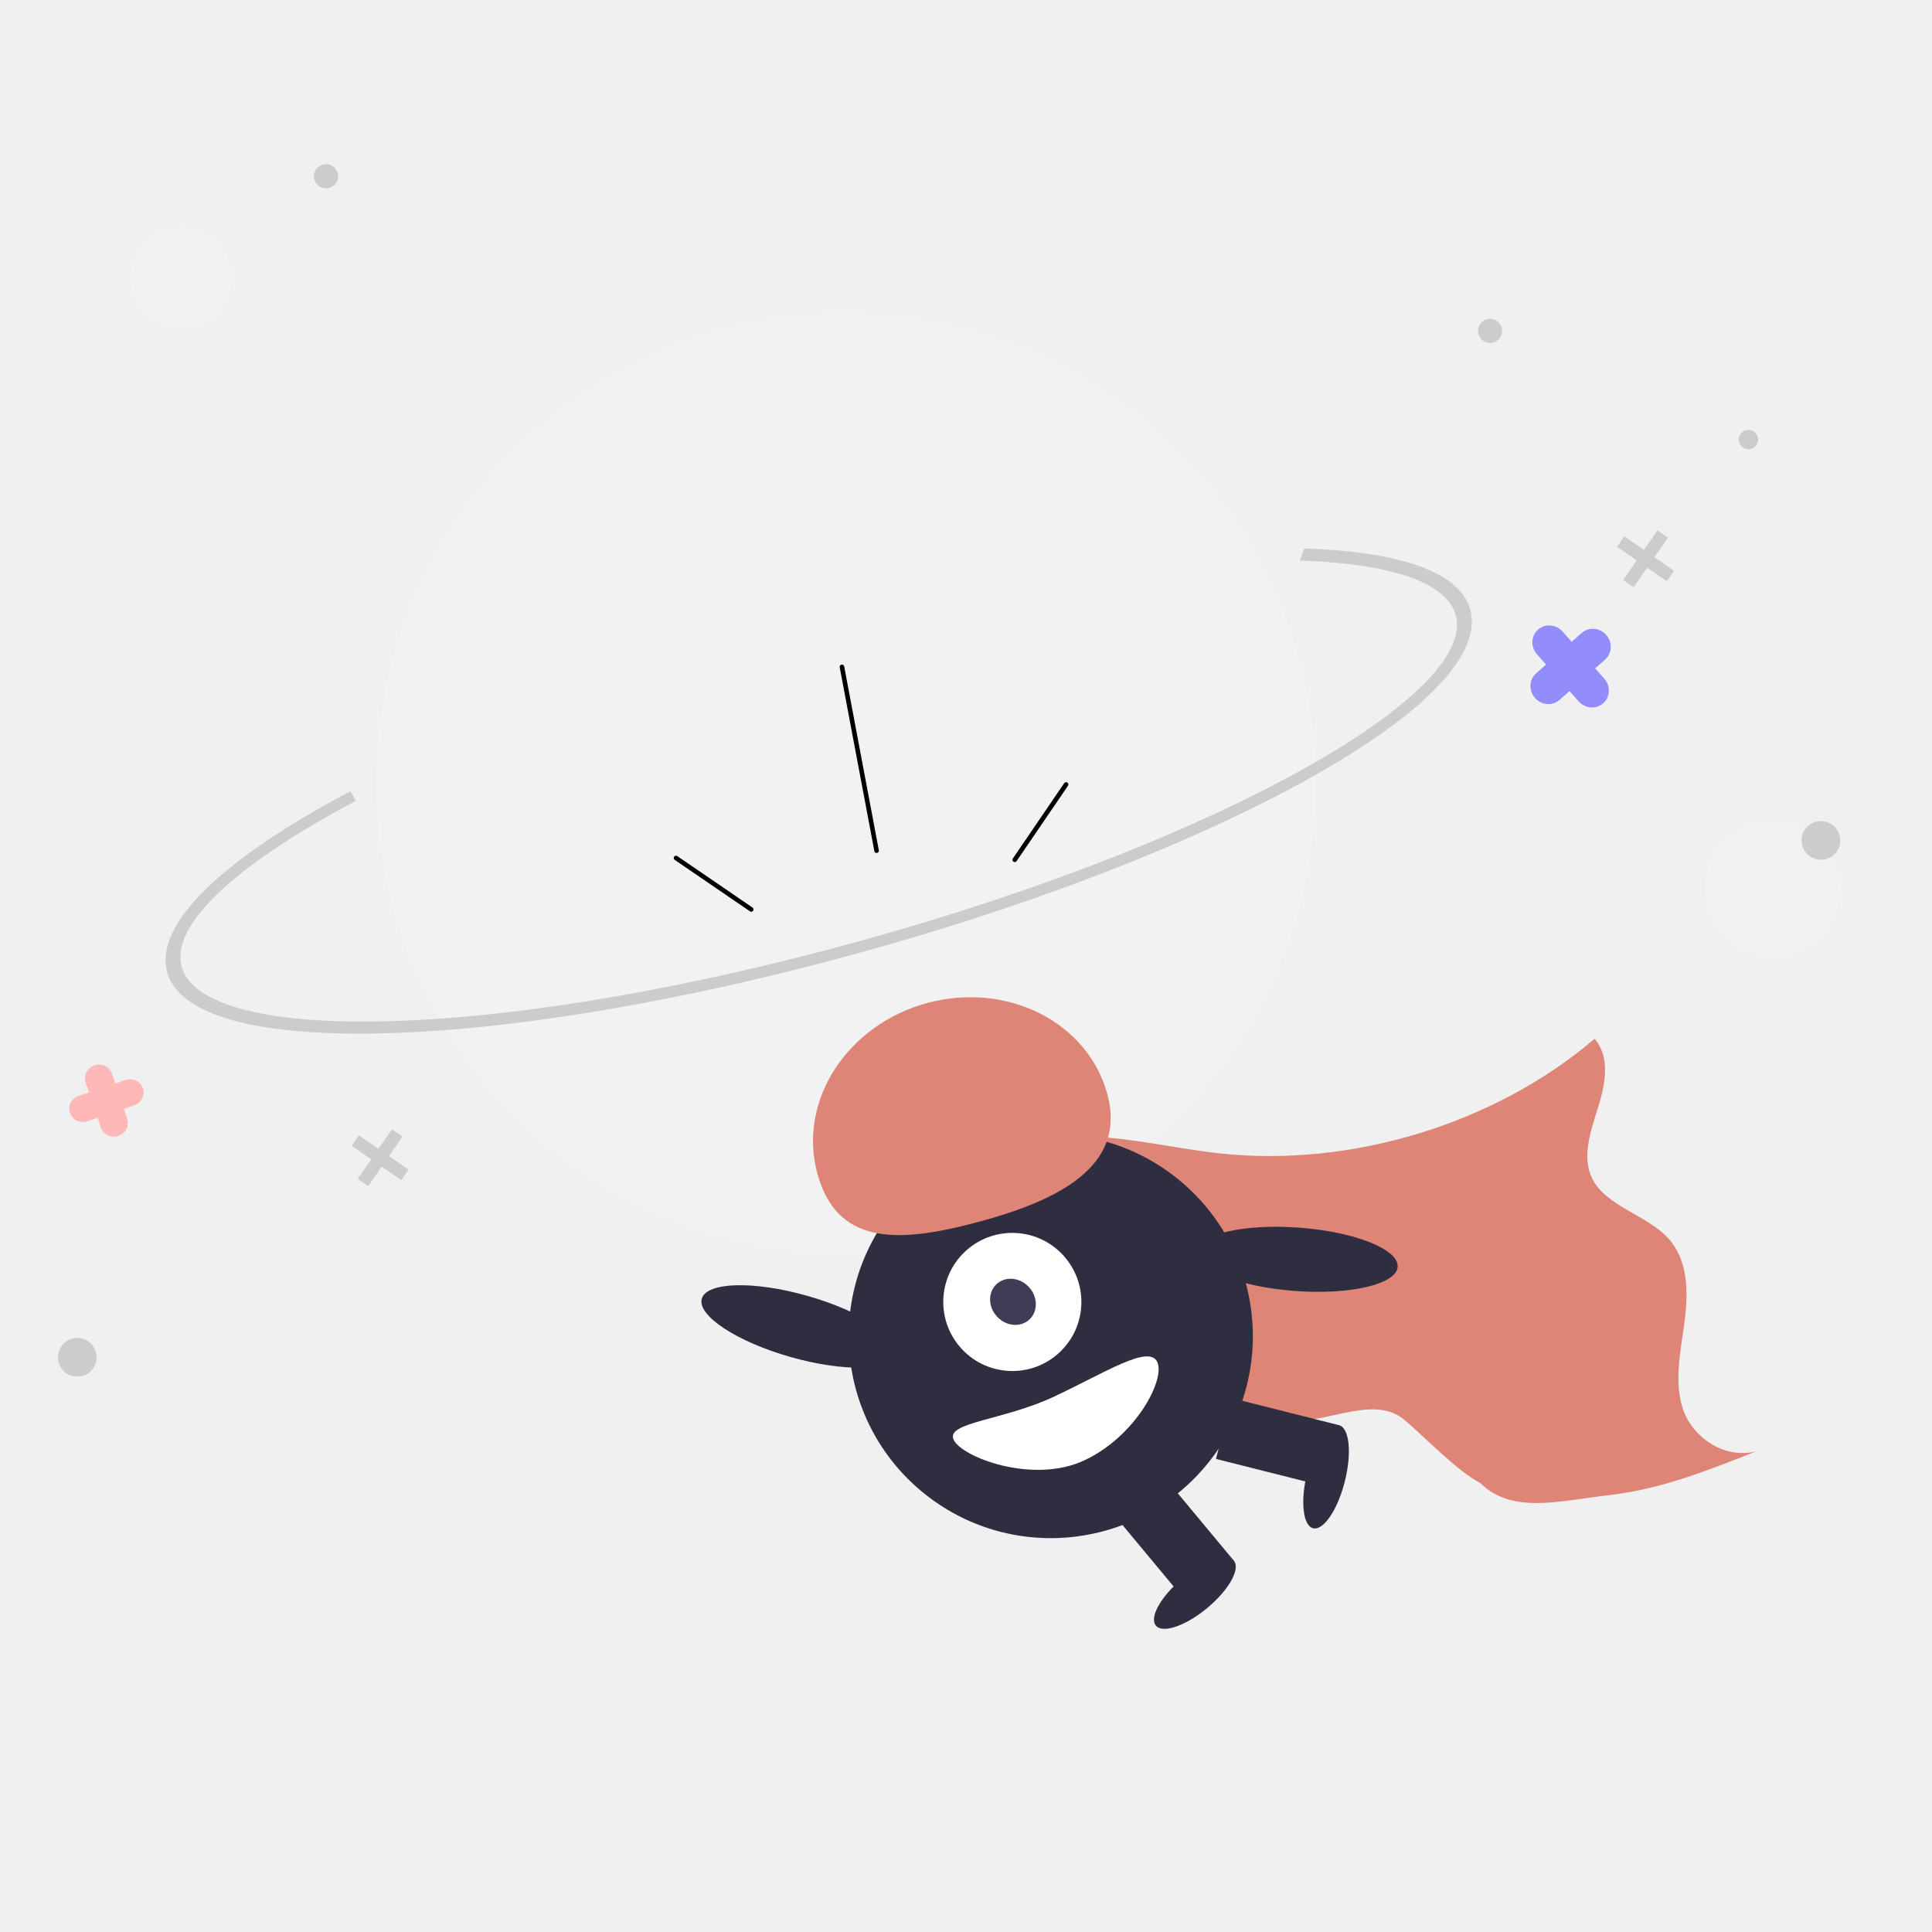
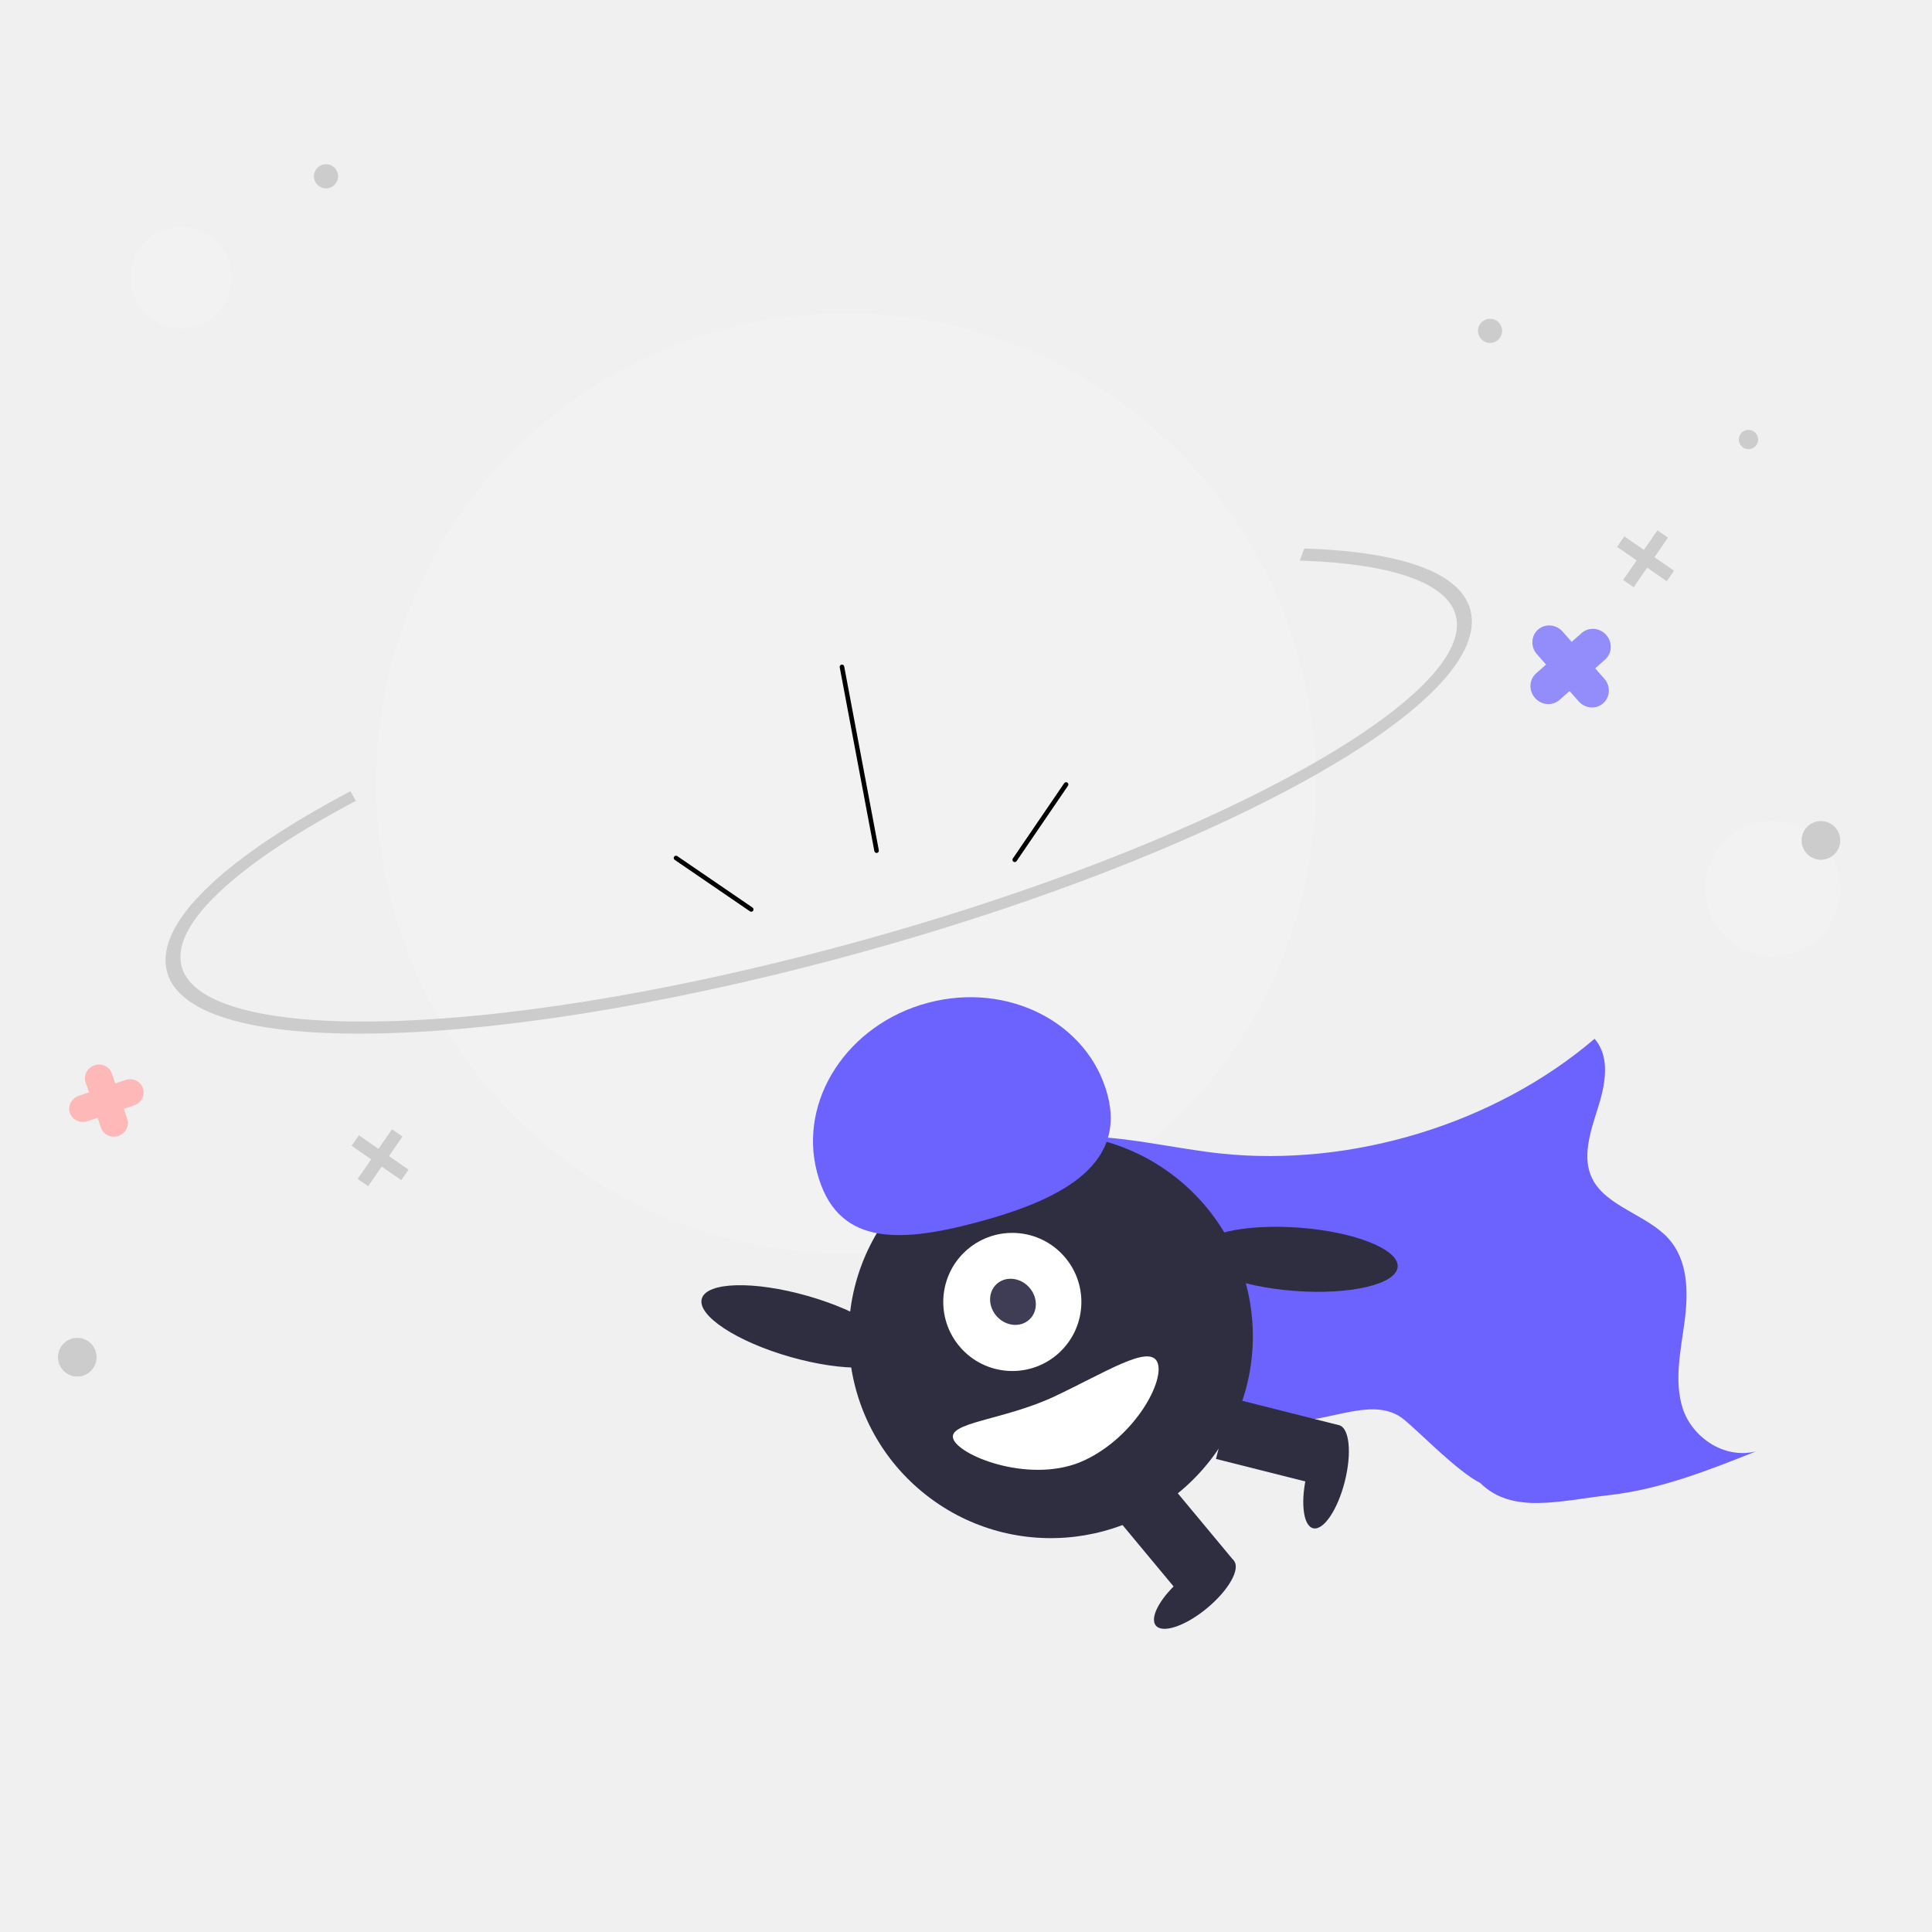
<svg xmlns="http://www.w3.org/2000/svg" width="400" height="400" viewBox="0 0 400 400" fill="none">
  <rect width="400" height="400" />
  <path d="M233.385 240.215C276.428 208.097 285.254 147.126 253.098 104.03C220.941 60.935 159.98 52.036 116.937 84.154C73.894 116.272 65.068 177.244 97.224 220.339C129.38 263.434 190.342 272.333 233.385 240.215Z" fill="#F2F2F2" />
  <path d="M258.509 167.705C234.651 179.371 204.41 190.294 172.231 198.817C136.37 208.315 102.357 213.704 76.459 213.991C50.02 214.285 35.048 209.156 34.3 199.552C33.552 189.947 47.137 177.255 72.552 163.814L73.688 165.808C61.819 172.084 52.615 178.156 46.33 183.854C40.06 189.539 37.046 194.546 37.373 198.738C37.699 202.929 41.355 206.17 48.239 208.371C55.139 210.577 64.898 211.626 77.245 211.489C102.835 211.205 136.503 205.865 172.047 196.45C203.947 188.001 233.9 177.186 257.489 165.654C260.184 164.336 262.792 163.01 265.314 161.677C277.182 155.4 286.387 149.328 292.672 143.63C298.942 137.946 301.956 132.938 301.629 128.747C301.043 121.22 289.491 116.717 269.102 116.065L270.037 113.565C280.53 113.9 288.826 115.231 294.696 117.52C300.989 119.974 304.355 123.478 304.702 127.933C305.45 137.538 291.865 150.229 266.45 163.67C263.893 165.023 261.241 166.37 258.509 167.705Z" fill="#CCCCCC" />
  <path d="M174.781 137.98L181.952 176.038C181.975 176.161 181.949 176.288 181.878 176.392C181.808 176.495 181.699 176.566 181.576 176.589C181.453 176.613 181.326 176.586 181.223 176.515C181.119 176.445 181.048 176.336 181.025 176.213L173.854 138.155C173.831 138.032 173.857 137.905 173.928 137.801C173.999 137.698 174.107 137.627 174.23 137.604C174.353 137.581 174.48 137.607 174.584 137.678C174.687 137.749 174.758 137.857 174.781 137.98Z" fill="black" />
  <path d="M221.113 162.683L210.476 178.281C210.405 178.384 210.296 178.455 210.173 178.478C210.051 178.501 209.924 178.474 209.821 178.403C209.717 178.333 209.646 178.224 209.623 178.101C209.6 177.978 209.626 177.851 209.696 177.748L220.334 162.15C220.369 162.099 220.414 162.055 220.466 162.021C220.517 161.987 220.576 161.963 220.636 161.952C220.697 161.94 220.76 161.941 220.821 161.953C220.882 161.966 220.939 161.991 220.99 162.026C221.042 162.061 221.085 162.106 221.119 162.158C221.153 162.21 221.177 162.268 221.188 162.329C221.2 162.39 221.199 162.453 221.186 162.513C221.173 162.574 221.149 162.632 221.113 162.683Z" fill="black" />
  <path d="M139.689 178.025L155.274 188.682C155.377 188.753 155.504 188.779 155.627 188.756C155.75 188.733 155.859 188.662 155.929 188.558C156 188.455 156.027 188.328 156.003 188.205C155.98 188.082 155.909 187.973 155.806 187.902L140.221 177.245C140.17 177.21 140.112 177.186 140.051 177.173C139.991 177.16 139.928 177.159 139.867 177.171C139.806 177.182 139.748 177.205 139.696 177.239C139.644 177.273 139.599 177.317 139.564 177.368C139.529 177.42 139.505 177.477 139.492 177.538C139.48 177.599 139.479 177.662 139.491 177.723C139.502 177.784 139.526 177.842 139.56 177.894C139.594 177.946 139.638 177.99 139.689 178.025Z" fill="black" />
-   <path d="M200.199 242.297C207.077 236.678 216.97 234.955 226.005 235.323C235.039 235.691 243.688 237.85 252.613 238.808C279.886 241.734 309.568 232.646 330.139 215.069C333.475 218.907 332.361 224.542 330.813 229.443C329.264 234.345 327.439 239.694 329.706 244.121C332.608 249.787 340.933 251.518 345.345 256.329C349.534 260.895 349.573 267.492 348.779 273.556C347.985 279.621 346.55 285.892 348.391 291.607C350.231 297.321 356.745 302.209 363.586 300.484C353.789 304.387 343.793 308.34 333.317 309.528C322.841 310.717 313.109 313.588 306.445 307.024C301.709 304.611 294.404 296.994 290.767 293.969C284.572 288.817 275.541 294.455 266.649 294.322C257.757 294.19 252.939 285.553 245.685 281.531C238.773 277.698 235.156 270.839 230.525 264.973C222.741 255.161 211.656 247.747 198.616 243.631" fill="#DF8577" />
+   <path d="M200.199 242.297C207.077 236.678 216.97 234.955 226.005 235.323C235.039 235.691 243.688 237.85 252.613 238.808C279.886 241.734 309.568 232.646 330.139 215.069C333.475 218.907 332.361 224.542 330.813 229.443C329.264 234.345 327.439 239.694 329.706 244.121C332.608 249.787 340.933 251.518 345.345 256.329C349.534 260.895 349.573 267.492 348.779 273.556C347.985 279.621 346.55 285.892 348.391 291.607C350.231 297.321 356.745 302.209 363.586 300.484C353.789 304.387 343.793 308.34 333.317 309.528C322.841 310.717 313.109 313.588 306.445 307.024C301.709 304.611 294.404 296.994 290.767 293.969C284.572 288.817 275.541 294.455 266.649 294.322C257.757 294.19 252.939 285.553 245.685 281.531C238.773 277.698 235.156 270.839 230.525 264.973C222.741 255.161 211.656 247.747 198.616 243.631" fill="#6C63FF" />
  <path d="M163.618 280.936C152.507 277.766 144.305 272.369 145.299 268.882C146.293 265.395 156.106 265.138 167.217 268.308C178.328 271.478 186.529 276.875 185.535 280.362C184.542 283.85 174.729 284.106 163.618 280.936Z" fill="#2F2E41" />
  <path d="M191.78 309.557C173.583 295.311 170.372 269.016 184.608 250.825C198.845 232.634 225.137 229.435 243.334 243.681C261.531 257.926 264.742 284.221 250.506 302.412C236.27 320.603 209.977 323.802 191.78 309.557Z" fill="#2F2E41" />
  <path d="M251.758 302.055L254.936 289.449L277.238 295.073L274.06 307.678L251.758 302.055Z" fill="#2F2E41" />
  <path d="M230.758 313.762L240.753 305.449L255.46 323.133L245.465 331.446L230.758 313.762Z" fill="#2F2E41" />
  <path d="M278.428 306.717C276.942 312.608 274.002 316.945 271.86 316.405C269.718 315.865 269.185 310.652 270.671 304.761C272.156 298.87 275.096 294.533 277.238 295.073C279.381 295.613 279.913 300.826 278.428 306.717Z" fill="#2F2E41" />
  <path d="M249.945 332.922C245.486 336.63 240.727 338.259 239.314 336.561C237.901 334.862 240.371 330.479 244.829 326.771C249.288 323.063 254.047 321.434 255.46 323.133C256.873 324.831 254.403 329.214 249.945 332.922Z" fill="#2F2E41" />
  <path d="M218.983 280.341C213.029 285.525 203.997 284.899 198.81 278.943C193.623 272.986 194.245 263.955 200.199 258.77C206.153 253.586 215.184 254.212 220.371 260.169C225.558 266.125 224.937 275.157 218.983 280.341Z" fill="white" />
  <path d="M213.116 273.202C211.291 274.888 208.292 274.611 206.418 272.583C204.544 270.554 204.505 267.543 206.33 265.856C208.156 264.17 211.155 264.447 213.029 266.476C214.903 268.504 214.942 271.515 213.116 273.202Z" fill="#3F3D56" />
-   <path d="M229.313 226.722C225.378 211.755 208.722 203.204 192.111 207.623C175.501 212.042 165.226 227.759 169.162 242.726C173.097 257.694 185.534 257.519 202.144 253.1C218.755 248.681 233.249 241.69 229.313 226.722Z" fill="#DF8577" />
+   <path d="M229.313 226.722C225.378 211.755 208.722 203.204 192.111 207.623C175.501 212.042 165.226 227.759 169.162 242.726C173.097 257.694 185.534 257.519 202.144 253.1C218.755 248.681 233.249 241.69 229.313 226.722Z" fill="#6C63FF" />
  <path d="M247.662 259.159C247.935 255.542 257.493 253.311 269.011 254.175C280.529 255.04 289.646 258.672 289.373 262.289C289.1 265.906 279.542 268.138 268.024 267.273C256.505 266.409 247.389 262.776 247.662 259.159Z" fill="#2F2E41" />
  <path d="M239.595 281.973C241.315 285.622 235.155 297.331 224.552 302.33C213.949 307.328 199.165 301.743 197.445 298.094C195.725 294.446 207.72 294.115 218.323 289.117C228.927 284.118 237.874 278.324 239.595 281.973Z" fill="white" />
  <path d="M367 198C374.732 198 381 191.732 381 184C381 176.268 374.732 170 367 170C359.268 170 353 176.268 353 184C353 191.732 359.268 198 367 198Z" fill="#F2F2F2" />
  <path d="M37.5 68C43.299 68 48 63.299 48 57.5C48 51.701 43.299 47 37.5 47C31.701 47 27 51.701 27 57.5C27 63.299 31.701 68 37.5 68Z" fill="#F2F2F2" />
  <path d="M332.153 140.511L330.262 138.376L332.325 136.549C333.029 135.925 333.448 135.039 333.489 134.083C333.531 133.128 333.192 132.183 332.548 131.455C331.903 130.727 331.005 130.276 330.052 130.202C329.099 130.128 328.168 130.437 327.464 131.06L325.401 132.887L323.51 130.753C322.866 130.025 321.968 129.575 321.015 129.501C320.061 129.427 319.131 129.735 318.427 130.358C317.723 130.981 317.305 131.868 317.263 132.823C317.221 133.779 317.56 134.724 318.205 135.452L320.095 137.587L318.032 139.414C317.328 140.037 316.91 140.924 316.868 141.879C316.826 142.834 317.165 143.78 317.81 144.508C318.454 145.236 319.352 145.686 320.305 145.76C321.259 145.834 322.19 145.526 322.893 144.903L324.956 143.075L326.847 145.21C327.491 145.938 328.389 146.388 329.343 146.462C330.296 146.536 331.227 146.228 331.93 145.604C332.634 144.981 333.053 144.094 333.094 143.139C333.136 142.184 332.797 141.238 332.153 140.511Z" fill="#6C63FF" fill-opacity="0.7" />
  <path d="M25.984 223.599L23.867 224.316L23.174 222.27C22.938 221.572 22.424 221 21.747 220.679C21.069 220.358 20.283 220.316 19.561 220.56C18.839 220.805 18.241 221.316 17.897 221.983C17.554 222.649 17.494 223.415 17.73 224.113L18.423 226.16L16.306 226.877C15.584 227.121 14.986 227.633 14.642 228.299C14.299 228.965 14.239 229.732 14.475 230.429C14.711 231.127 15.225 231.7 15.902 232.02C16.58 232.341 17.366 232.384 18.088 232.139L20.205 231.422L20.898 233.469C21.134 234.167 21.648 234.739 22.325 235.059C23.003 235.38 23.789 235.423 24.511 235.178C25.233 234.934 25.831 234.422 26.175 233.756C26.518 233.09 26.578 232.323 26.342 231.625L25.649 229.579L27.766 228.862C28.488 228.617 29.087 228.106 29.43 227.44C29.773 226.773 29.833 226.007 29.597 225.309C29.361 224.611 28.847 224.039 28.17 223.718C27.492 223.398 26.706 223.355 25.984 223.599Z" fill="#FFB8B8" />
  <path d="M84.585 242.16L80.533 239.357L83.333 235.309L81.159 233.805L78.358 237.853L74.304 235.048L72.8 237.222L76.855 240.026L74.054 244.074L76.228 245.578L79.029 241.531L83.081 244.334L84.585 242.16Z" fill="#CCCCCC" />
  <path d="M308.5 71C309.881 71 311 69.881 311 68.5C311 67.119 309.881 66 308.5 66C307.119 66 306 67.119 306 68.5C306 69.881 307.119 71 308.5 71Z" fill="#CCCCCC" />
  <path d="M362 93C363.105 93 364 92.105 364 91C364 89.895 363.105 89 362 89C360.895 89 360 89.895 360 91C360 92.105 360.895 93 362 93Z" fill="#CCCCCC" />
  <path d="M16 285C18.209 285 20 283.209 20 281C20 278.791 18.209 277 16 277C13.791 277 12 278.791 12 281C12 283.209 13.791 285 16 285Z" fill="#CCCCCC" />
  <path d="M377 178C379.209 178 381 176.209 381 174C381 171.791 379.209 170 377 170C374.791 170 373 171.791 373 174C373 176.209 374.791 178 377 178Z" fill="#CCCCCC" />
  <path d="M346.585 118.16L342.533 115.357L345.333 111.309L343.159 109.805L340.358 113.853L336.304 111.048L334.8 113.222L338.855 116.026L336.054 120.074L338.228 121.578L341.029 117.531L345.081 120.334L346.585 118.16Z" fill="#CCCCCC" />
  <path d="M67.5 39C68.881 39 70 37.881 70 36.5C70 35.119 68.881 34 67.5 34C66.119 34 65 35.119 65 36.5C65 37.881 66.119 39 67.5 39Z" fill="#CCCCCC" />
</svg>
